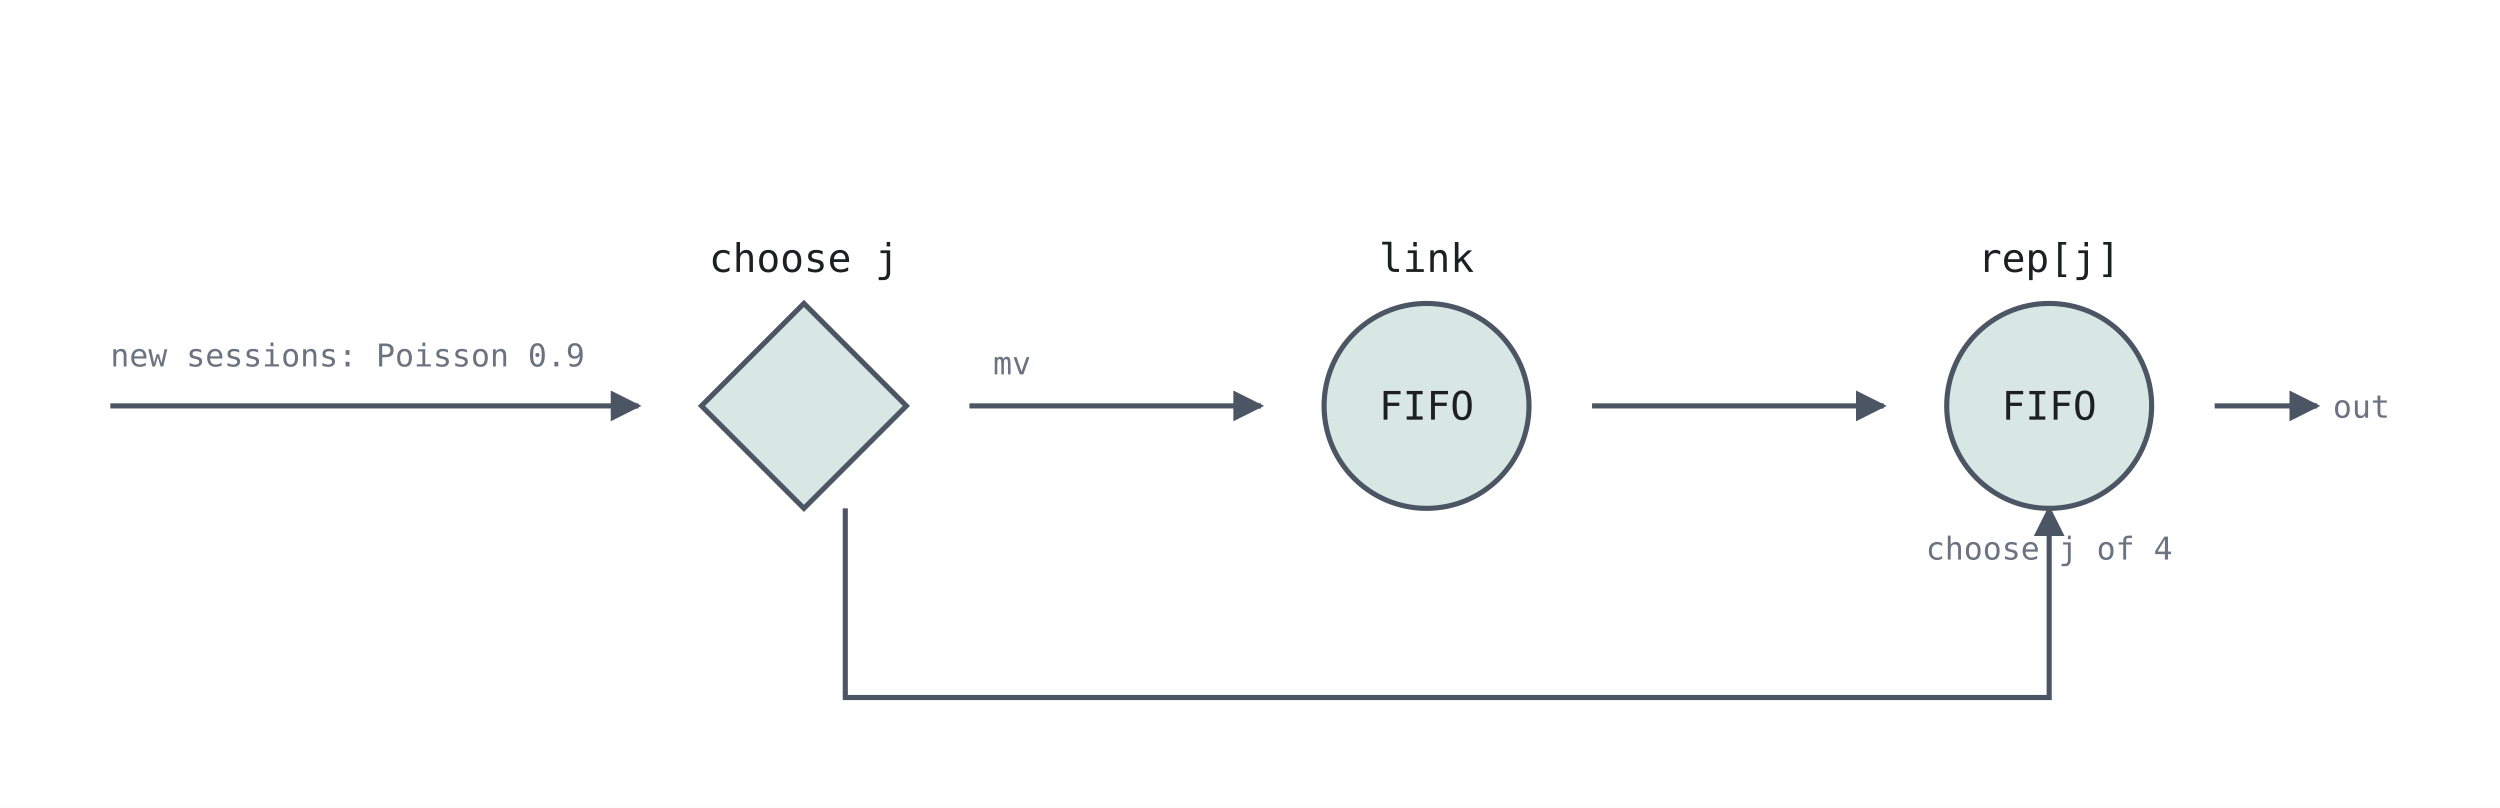
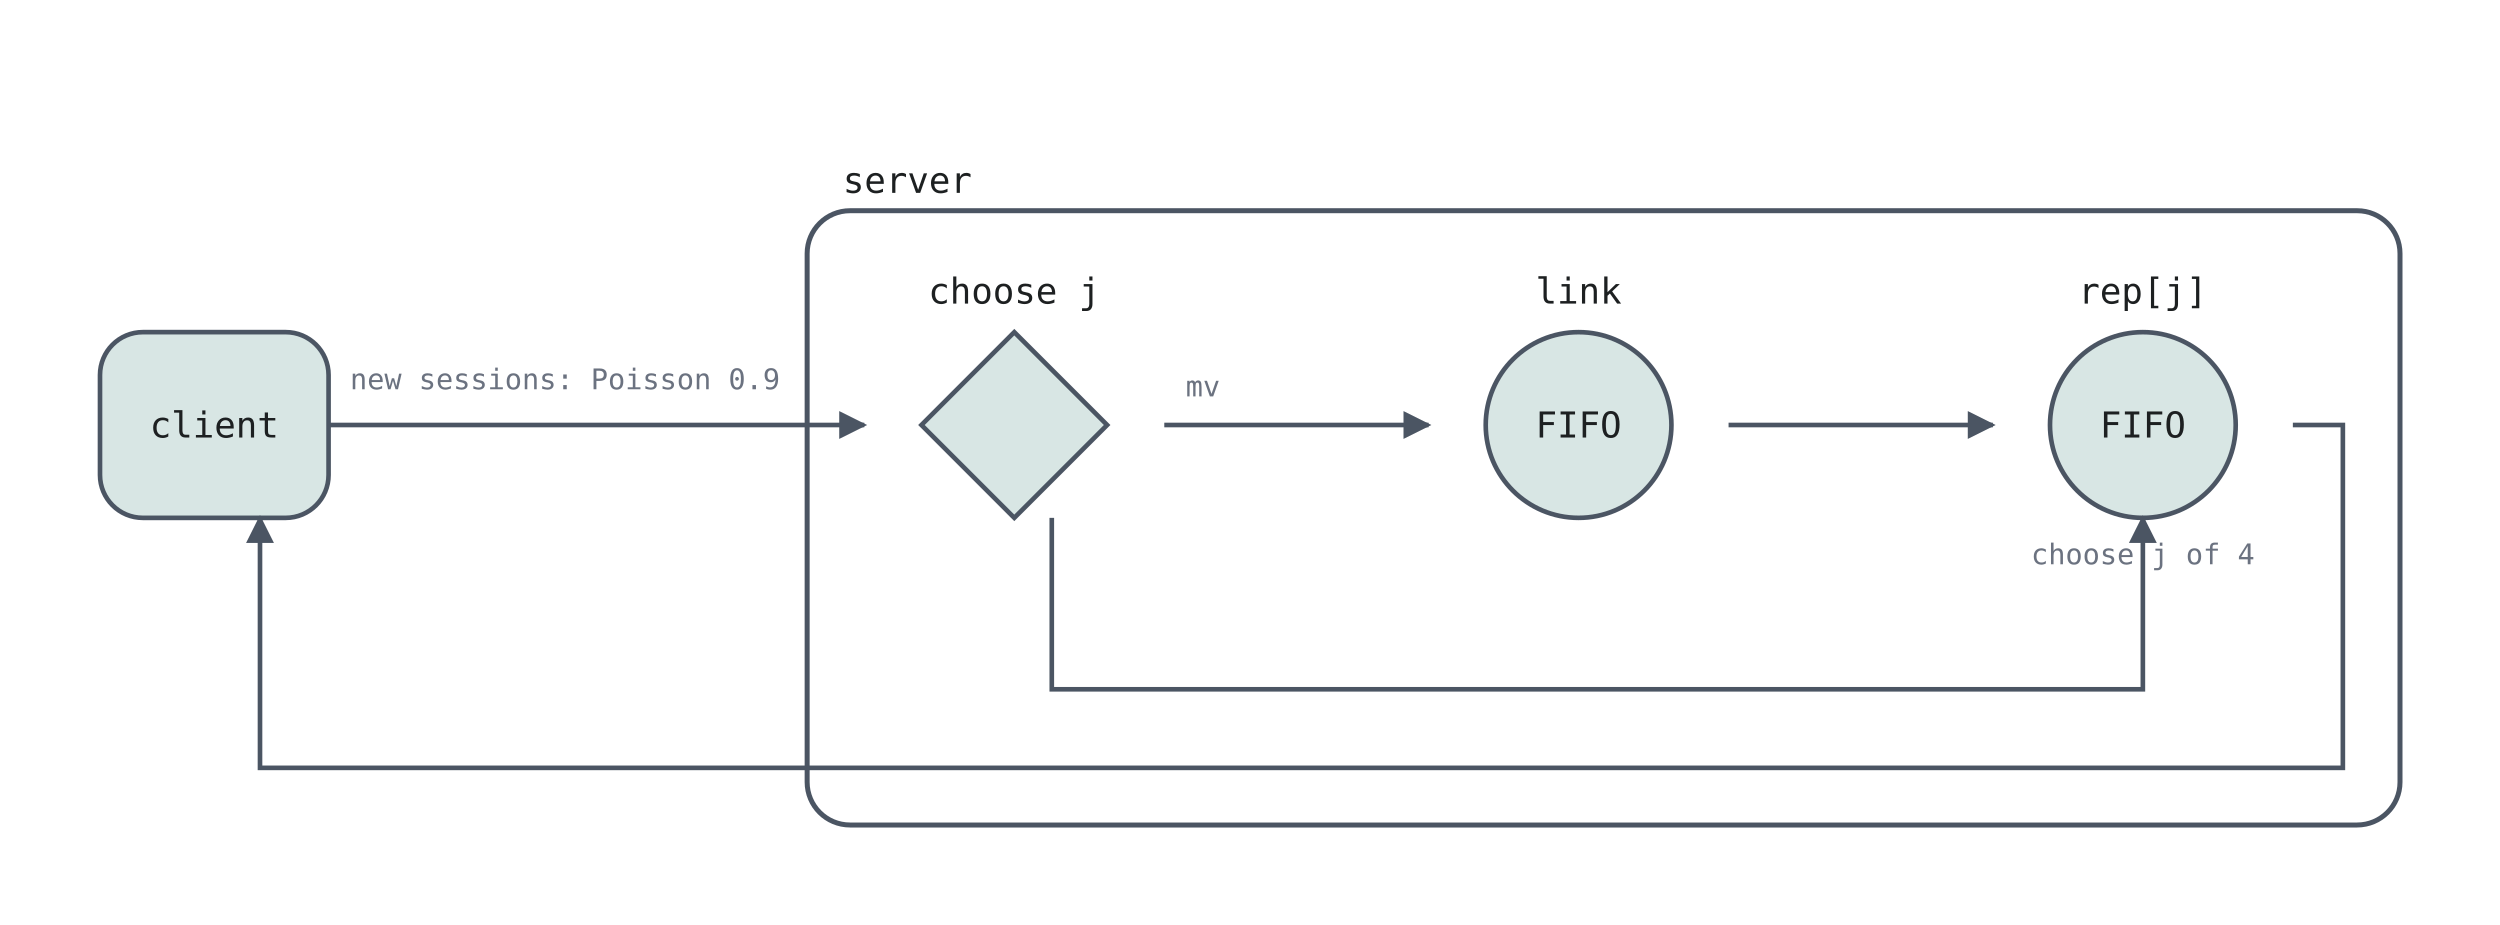
- <svg xmlns="http://www.w3.org/2000/svg" width="634.4" height="205" viewBox="0 0 634.4 205" role="img">
+ <svg xmlns="http://www.w3.org/2000/svg" width="700" height="259" viewBox="0 0 700 259" role="img">
  <style>
  text { font-family: ui-monospace, "SF Mono", Menlo, Consolas, monospace; }
  @media (prefers-color-scheme: dark) {
    text { fill: #e8e6e3; } text.dim { fill: #9aa4b2; }
    .bg { fill:#14171a }
    .solid { fill:#232a31;stroke:#b6bfcc }
    .cached { fill:#33302a }
    .instance { fill:#1a1f24;stroke:#b6bfcc }
    .frame { stroke:#b6bfcc }
+     .server { stroke:#b6bfcc }
    .enclosure { stroke:#9aa4b2 }
    .station { fill:#26403d;stroke:#b6bfcc }
    .cell { fill:#14171a;stroke:#b6bfcc }
    .rail { stroke:#b6bfcc }
    .flow { stroke:#b6bfcc }
    .back { stroke:#b6bfcc }
    .poster { fill:#b6bfcc }
    .relation { stroke:#9aa4b2 }
  }
</style>
  <defs>
    <marker id="a" viewBox="0 0 10 10" refX="9" refY="5" markerWidth="6" markerHeight="6" orient="auto-start-reverse">
      <path d="M0 0 L10 5 L0 10 z" fill="context-stroke" />
    </marker>
  </defs>
-   <rect class="bg" fill="#ffffff" x="0" y="0" width="634.4" height="205" />
+   <rect class="bg" fill="#ffffff" x="0" y="0" width="700" height="259" />
+   <rect class="server" fill="none" stroke="#4b5563" stroke-width="1.4" data-role="server" x="226" y="59" width="446" height="172" rx="12" />
  <g data-node="#0">
-     <polygon class="station" fill="#d8e6e4" stroke="#4b5563" stroke-width="1.3" points="204,77 230,103 204,129 178,103" />
+     <polygon class="station" fill="#d8e6e4" stroke="#4b5563" stroke-width="1.3" points="284,93 310,119 284,145 258,119" />
  </g>
-   <text x="204" y="69" text-anchor="middle" font-size="10" fill="#1d2021">choose j</text>
+   <text x="284" y="85" text-anchor="middle" font-size="10" fill="#1d2021">choose j</text>
  <g data-node="link" data-stage="link">
-     <circle class="station" fill="#d8e6e4" stroke="#4b5563" stroke-width="1.3" cx="362" cy="103" r="26" />
-     <text x="362" y="106.5" text-anchor="middle" font-size="10" fill="#1d2021">FIFO</text>
+     <circle class="station" fill="#d8e6e4" stroke="#4b5563" stroke-width="1.3" cx="442" cy="119" r="26" />
+     <text x="442" y="122.5" text-anchor="middle" font-size="10" fill="#1d2021">FIFO</text>
  </g>
-   <text x="362" y="69" text-anchor="middle" font-size="10" fill="#1d2021">link</text>
+   <text x="442" y="85" text-anchor="middle" font-size="10" fill="#1d2021">link</text>
  <g data-node="rep" data-stage="rep">
-     <circle class="station" fill="#d8e6e4" stroke="#4b5563" stroke-width="1.3" cx="520" cy="103" r="26" />
-     <text x="520" y="106.5" text-anchor="middle" font-size="10" fill="#1d2021">FIFO</text>
+     <circle class="station" fill="#d8e6e4" stroke="#4b5563" stroke-width="1.3" cx="600" cy="119" r="26" />
+     <text x="600" y="122.5" text-anchor="middle" font-size="10" fill="#1d2021">FIFO</text>
  </g>
-   <text x="520" y="69" text-anchor="middle" font-size="10" fill="#1d2021">rep[j]</text>
-   <text x="520" y="142" text-anchor="middle" font-size="8" fill="#6b7280" class="dim">choose j of 4</text>
-   <path class="flow" fill="none" stroke="#4b5563" stroke-width="1.3" data-role="arrival" data-to="#0" d="M28 103 L162 103" marker-end="url(#a)" />
-   <text x="28" y="93" text-anchor="start" font-size="8" fill="#6b7280" class="dim">new sessions: Poisson 0.9</text>
-   <path class="flow" fill="none" stroke="#4b5563" stroke-width="1.3" data-role="flow" data-from="#0" data-to="link" d="M246 103 L320 103" marker-end="url(#a)" />
-   <text x="252" y="95" text-anchor="start" font-size="8" fill="#6b7280" class="dim">mv</text>
-   <path class="flow" fill="none" stroke="#4b5563" stroke-width="1.3" data-role="flow" data-from="link" data-to="rep" d="M404 103 L478 103" marker-end="url(#a)" />
-   <path class="flow" fill="none" stroke="#4b5563" stroke-width="1.3" data-role="flow" data-from="#0" data-to="rep" d="M214.5 129 L214.5 177 L520 177 L520 129" marker-end="url(#a)" />
-   <path class="flow" fill="none" stroke="#4b5563" stroke-width="1.3" data-role="exit" data-from="rep" d="M562 103 L588 103" marker-end="url(#a)" />
-   <text x="592" y="106" text-anchor="start" font-size="8" fill="#6b7280" class="dim">out</text>
+   <text x="600" y="85" text-anchor="middle" font-size="10" fill="#1d2021">rep[j]</text>
+   <text x="600" y="158" text-anchor="middle" font-size="8" fill="#6b7280" class="dim">choose j of 4</text>
+   <g data-node="client" data-role="client">
+     <rect class="station" fill="#d8e6e4" stroke="#4b5563" stroke-width="1.3" x="28" y="93" width="64" height="52" rx="12" />
+     <text x="60" y="122.5" text-anchor="middle" font-size="10" fill="#1d2021">client</text>
+   </g>
+   <path class="flow" fill="none" stroke="#4b5563" stroke-width="1.3" data-role="arrival" data-from="client" data-to="#0" d="M92 119 L242 119" marker-end="url(#a)" />
+   <text x="98" y="109" text-anchor="start" font-size="8" fill="#6b7280" class="dim">new sessions: Poisson 0.9</text>
+   <path class="flow" fill="none" stroke="#4b5563" stroke-width="1.3" data-role="flow" data-from="#0" data-to="link" d="M326 119 L400 119" marker-end="url(#a)" />
+   <text x="332" y="111" text-anchor="start" font-size="8" fill="#6b7280" class="dim">mv</text>
+   <path class="flow" fill="none" stroke="#4b5563" stroke-width="1.3" data-role="flow" data-from="link" data-to="rep" d="M484 119 L558 119" marker-end="url(#a)" />
+   <path class="flow" fill="none" stroke="#4b5563" stroke-width="1.3" data-role="flow" data-from="#0" data-to="rep" d="M294.5 145 L294.5 193 L600 193 L600 145" marker-end="url(#a)" />
+   <path class="flow" fill="none" stroke="#4b5563" stroke-width="1.3" data-role="exit" data-from="rep" data-to="client" d="M642 119 L656 119 L656 215 L72.8 215 L72.8 145" marker-end="url(#a)" />
+   <text x="236" y="54" text-anchor="start" font-size="10" fill="#1d2021">server</text>
</svg>
